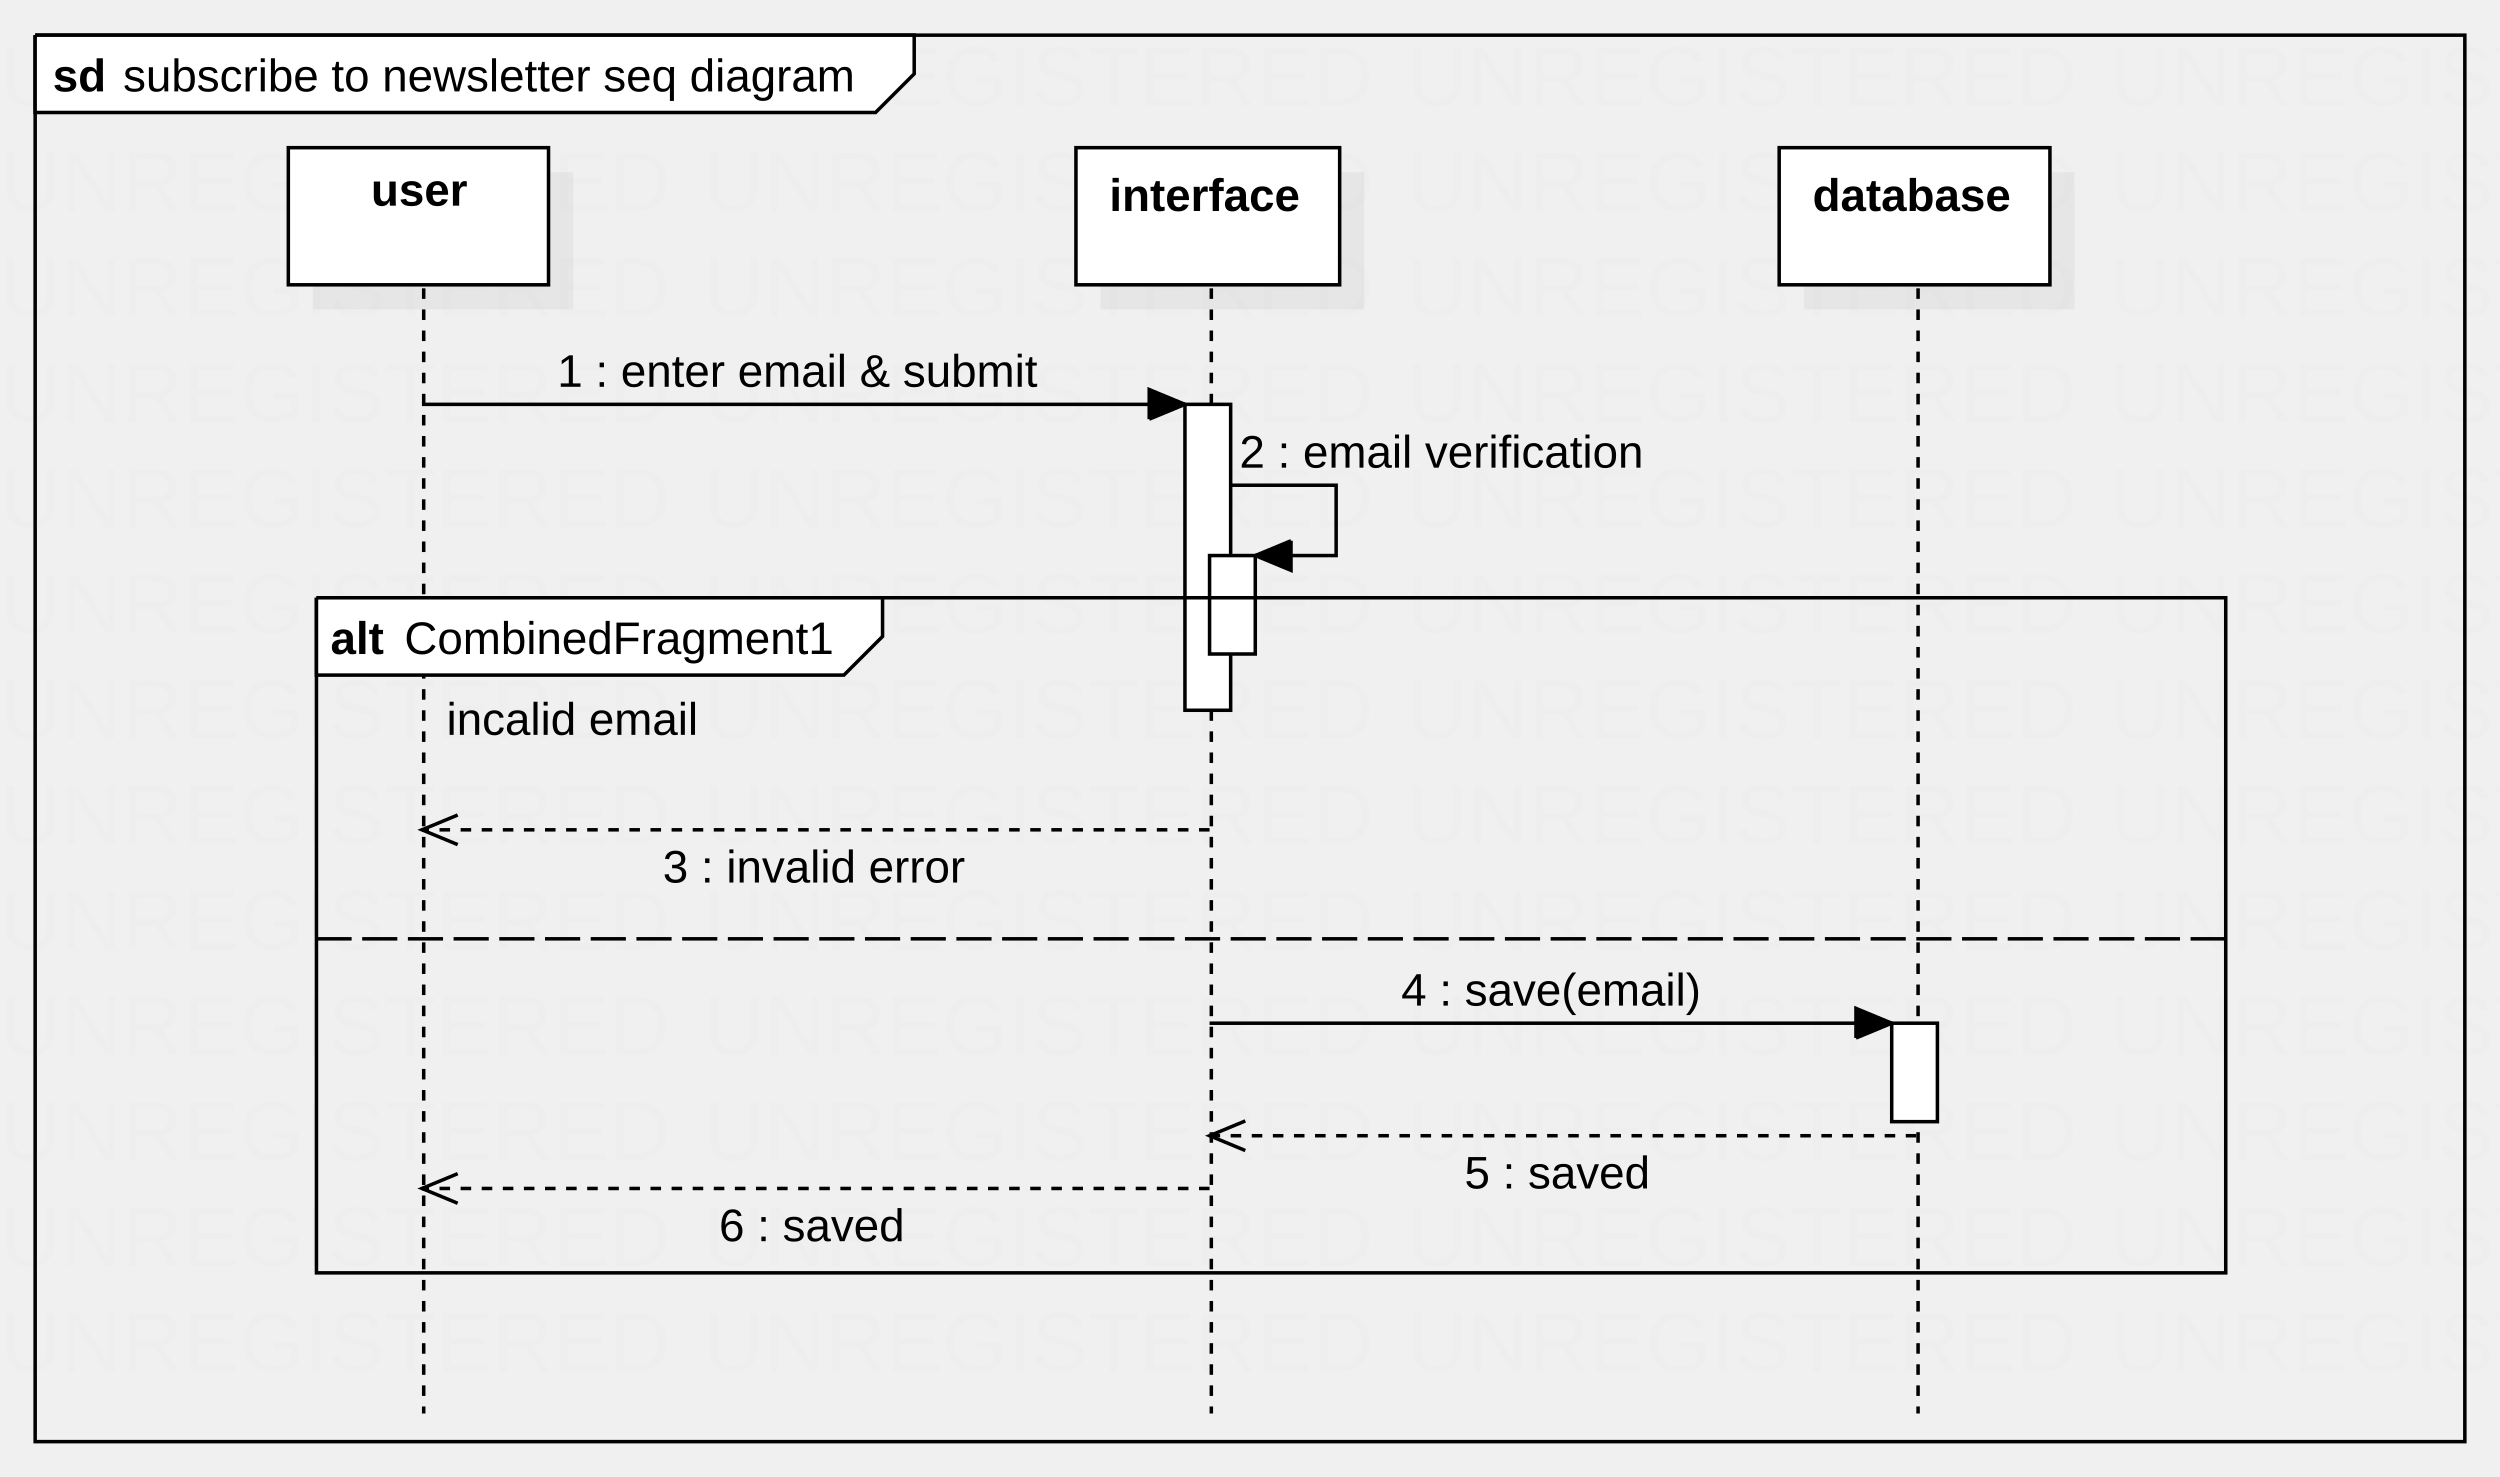
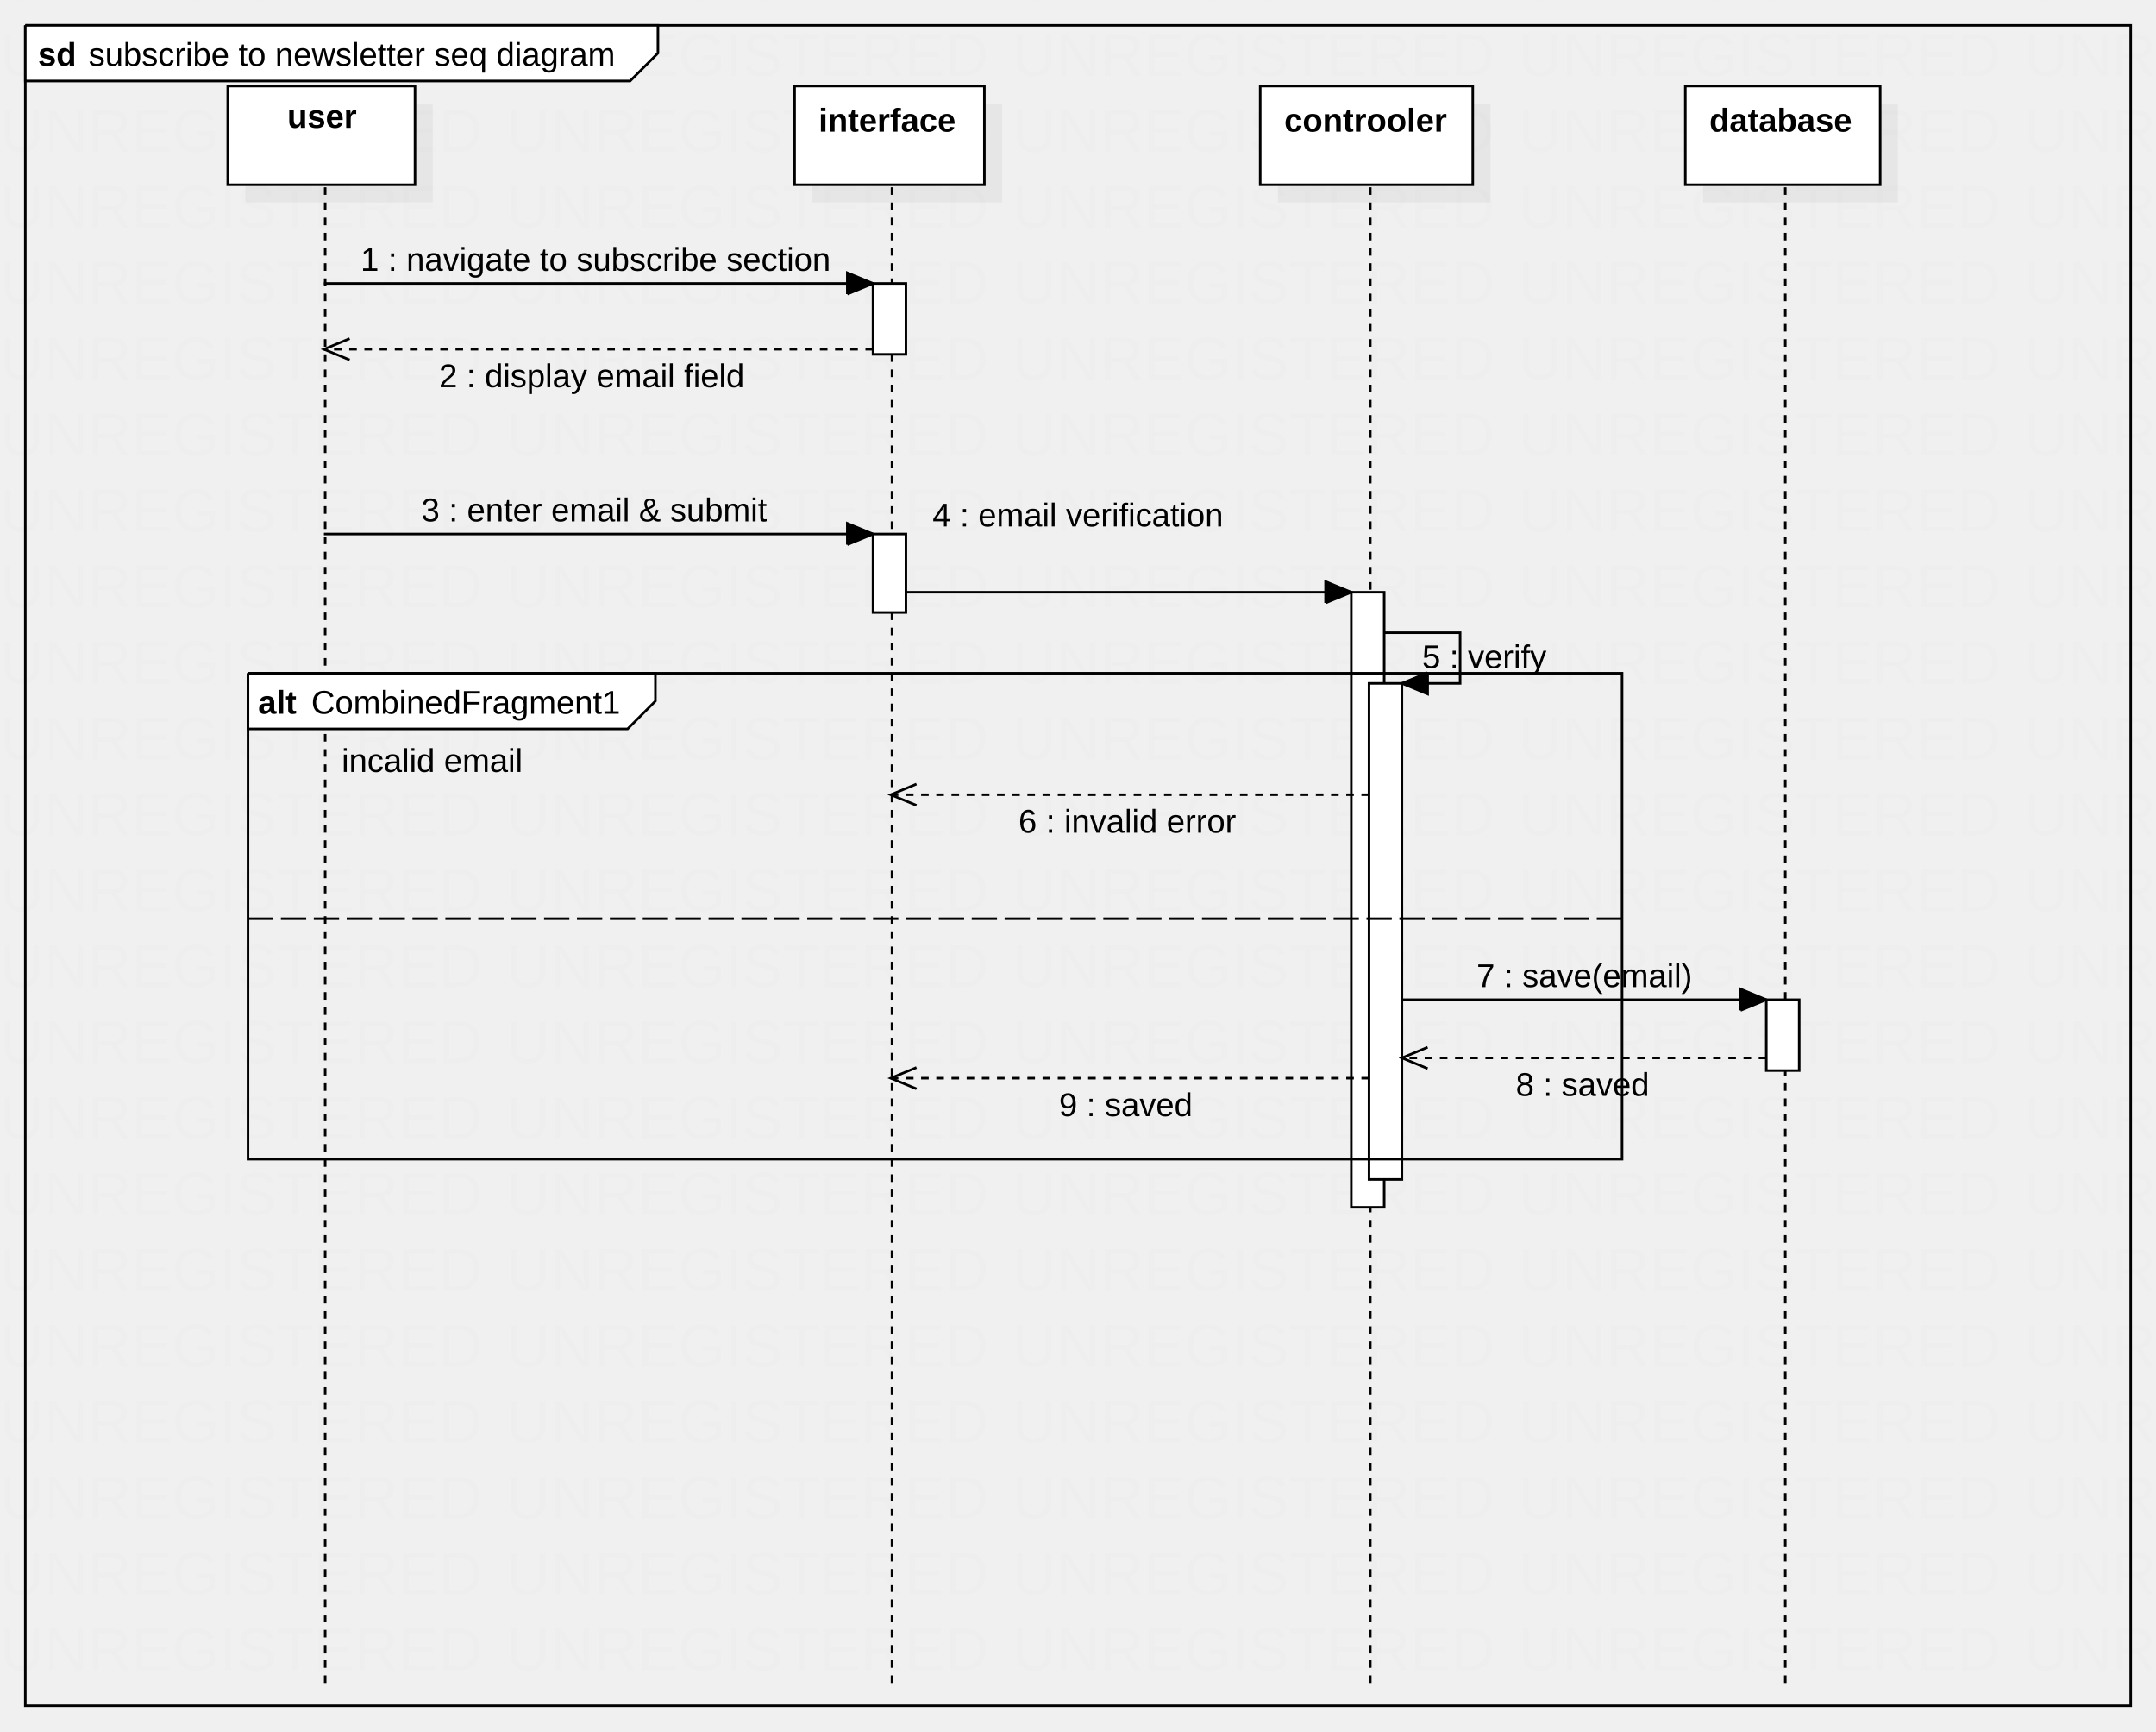
- <svg xmlns="http://www.w3.org/2000/svg" version="1.1" width="711" height="420">
+ <svg xmlns="http://www.w3.org/2000/svg" version="1.1" width="852" height="684">
  <defs />
  <g>
    <text fill="#eeeeee" stroke="none" font-family="Arial" font-size="24px" font-style="normal" font-weight="normal" text-decoration="none" x="0" y="0">UNREGISTERED</text>
    <text fill="#eeeeee" stroke="none" font-family="Arial" font-size="24px" font-style="normal" font-weight="normal" text-decoration="none" x="0" y="30">UNREGISTERED</text>
    <text fill="#eeeeee" stroke="none" font-family="Arial" font-size="24px" font-style="normal" font-weight="normal" text-decoration="none" x="0" y="60">UNREGISTERED</text>
    <text fill="#eeeeee" stroke="none" font-family="Arial" font-size="24px" font-style="normal" font-weight="normal" text-decoration="none" x="0" y="90">UNREGISTERED</text>
    <text fill="#eeeeee" stroke="none" font-family="Arial" font-size="24px" font-style="normal" font-weight="normal" text-decoration="none" x="0" y="120">UNREGISTERED</text>
    <text fill="#eeeeee" stroke="none" font-family="Arial" font-size="24px" font-style="normal" font-weight="normal" text-decoration="none" x="0" y="150">UNREGISTERED</text>
    <text fill="#eeeeee" stroke="none" font-family="Arial" font-size="24px" font-style="normal" font-weight="normal" text-decoration="none" x="0" y="180">UNREGISTERED</text>
    <text fill="#eeeeee" stroke="none" font-family="Arial" font-size="24px" font-style="normal" font-weight="normal" text-decoration="none" x="0" y="210">UNREGISTERED</text>
    <text fill="#eeeeee" stroke="none" font-family="Arial" font-size="24px" font-style="normal" font-weight="normal" text-decoration="none" x="0" y="240">UNREGISTERED</text>
    <text fill="#eeeeee" stroke="none" font-family="Arial" font-size="24px" font-style="normal" font-weight="normal" text-decoration="none" x="0" y="270">UNREGISTERED</text>
    <text fill="#eeeeee" stroke="none" font-family="Arial" font-size="24px" font-style="normal" font-weight="normal" text-decoration="none" x="0" y="300">UNREGISTERED</text>
    <text fill="#eeeeee" stroke="none" font-family="Arial" font-size="24px" font-style="normal" font-weight="normal" text-decoration="none" x="0" y="330">UNREGISTERED</text>
    <text fill="#eeeeee" stroke="none" font-family="Arial" font-size="24px" font-style="normal" font-weight="normal" text-decoration="none" x="0" y="360">UNREGISTERED</text>
    <text fill="#eeeeee" stroke="none" font-family="Arial" font-size="24px" font-style="normal" font-weight="normal" text-decoration="none" x="0" y="390">UNREGISTERED</text>
+     <text fill="#eeeeee" stroke="none" font-family="Arial" font-size="24px" font-style="normal" font-weight="normal" text-decoration="none" x="0" y="420">UNREGISTERED</text>
+     <text fill="#eeeeee" stroke="none" font-family="Arial" font-size="24px" font-style="normal" font-weight="normal" text-decoration="none" x="0" y="450">UNREGISTERED</text>
+     <text fill="#eeeeee" stroke="none" font-family="Arial" font-size="24px" font-style="normal" font-weight="normal" text-decoration="none" x="0" y="480">UNREGISTERED</text>
+     <text fill="#eeeeee" stroke="none" font-family="Arial" font-size="24px" font-style="normal" font-weight="normal" text-decoration="none" x="0" y="510">UNREGISTERED</text>
+     <text fill="#eeeeee" stroke="none" font-family="Arial" font-size="24px" font-style="normal" font-weight="normal" text-decoration="none" x="0" y="540">UNREGISTERED</text>
+     <text fill="#eeeeee" stroke="none" font-family="Arial" font-size="24px" font-style="normal" font-weight="normal" text-decoration="none" x="0" y="570">UNREGISTERED</text>
+     <text fill="#eeeeee" stroke="none" font-family="Arial" font-size="24px" font-style="normal" font-weight="normal" text-decoration="none" x="0" y="600">UNREGISTERED</text>
+     <text fill="#eeeeee" stroke="none" font-family="Arial" font-size="24px" font-style="normal" font-weight="normal" text-decoration="none" x="0" y="630">UNREGISTERED</text>
+     <text fill="#eeeeee" stroke="none" font-family="Arial" font-size="24px" font-style="normal" font-weight="normal" text-decoration="none" x="0" y="660">UNREGISTERED</text>
    <text fill="#eeeeee" stroke="none" font-family="Arial" font-size="24px" font-style="normal" font-weight="normal" text-decoration="none" x="200" y="0">UNREGISTERED</text>
    <text fill="#eeeeee" stroke="none" font-family="Arial" font-size="24px" font-style="normal" font-weight="normal" text-decoration="none" x="200" y="30">UNREGISTERED</text>
    <text fill="#eeeeee" stroke="none" font-family="Arial" font-size="24px" font-style="normal" font-weight="normal" text-decoration="none" x="200" y="60">UNREGISTERED</text>
    <text fill="#eeeeee" stroke="none" font-family="Arial" font-size="24px" font-style="normal" font-weight="normal" text-decoration="none" x="200" y="90">UNREGISTERED</text>
    <text fill="#eeeeee" stroke="none" font-family="Arial" font-size="24px" font-style="normal" font-weight="normal" text-decoration="none" x="200" y="120">UNREGISTERED</text>
    <text fill="#eeeeee" stroke="none" font-family="Arial" font-size="24px" font-style="normal" font-weight="normal" text-decoration="none" x="200" y="150">UNREGISTERED</text>
    <text fill="#eeeeee" stroke="none" font-family="Arial" font-size="24px" font-style="normal" font-weight="normal" text-decoration="none" x="200" y="180">UNREGISTERED</text>
    <text fill="#eeeeee" stroke="none" font-family="Arial" font-size="24px" font-style="normal" font-weight="normal" text-decoration="none" x="200" y="210">UNREGISTERED</text>
    <text fill="#eeeeee" stroke="none" font-family="Arial" font-size="24px" font-style="normal" font-weight="normal" text-decoration="none" x="200" y="240">UNREGISTERED</text>
    <text fill="#eeeeee" stroke="none" font-family="Arial" font-size="24px" font-style="normal" font-weight="normal" text-decoration="none" x="200" y="270">UNREGISTERED</text>
    <text fill="#eeeeee" stroke="none" font-family="Arial" font-size="24px" font-style="normal" font-weight="normal" text-decoration="none" x="200" y="300">UNREGISTERED</text>
    <text fill="#eeeeee" stroke="none" font-family="Arial" font-size="24px" font-style="normal" font-weight="normal" text-decoration="none" x="200" y="330">UNREGISTERED</text>
    <text fill="#eeeeee" stroke="none" font-family="Arial" font-size="24px" font-style="normal" font-weight="normal" text-decoration="none" x="200" y="360">UNREGISTERED</text>
    <text fill="#eeeeee" stroke="none" font-family="Arial" font-size="24px" font-style="normal" font-weight="normal" text-decoration="none" x="200" y="390">UNREGISTERED</text>
+     <text fill="#eeeeee" stroke="none" font-family="Arial" font-size="24px" font-style="normal" font-weight="normal" text-decoration="none" x="200" y="420">UNREGISTERED</text>
+     <text fill="#eeeeee" stroke="none" font-family="Arial" font-size="24px" font-style="normal" font-weight="normal" text-decoration="none" x="200" y="450">UNREGISTERED</text>
+     <text fill="#eeeeee" stroke="none" font-family="Arial" font-size="24px" font-style="normal" font-weight="normal" text-decoration="none" x="200" y="480">UNREGISTERED</text>
+     <text fill="#eeeeee" stroke="none" font-family="Arial" font-size="24px" font-style="normal" font-weight="normal" text-decoration="none" x="200" y="510">UNREGISTERED</text>
+     <text fill="#eeeeee" stroke="none" font-family="Arial" font-size="24px" font-style="normal" font-weight="normal" text-decoration="none" x="200" y="540">UNREGISTERED</text>
+     <text fill="#eeeeee" stroke="none" font-family="Arial" font-size="24px" font-style="normal" font-weight="normal" text-decoration="none" x="200" y="570">UNREGISTERED</text>
+     <text fill="#eeeeee" stroke="none" font-family="Arial" font-size="24px" font-style="normal" font-weight="normal" text-decoration="none" x="200" y="600">UNREGISTERED</text>
+     <text fill="#eeeeee" stroke="none" font-family="Arial" font-size="24px" font-style="normal" font-weight="normal" text-decoration="none" x="200" y="630">UNREGISTERED</text>
+     <text fill="#eeeeee" stroke="none" font-family="Arial" font-size="24px" font-style="normal" font-weight="normal" text-decoration="none" x="200" y="660">UNREGISTERED</text>
    <text fill="#eeeeee" stroke="none" font-family="Arial" font-size="24px" font-style="normal" font-weight="normal" text-decoration="none" x="400" y="0">UNREGISTERED</text>
    <text fill="#eeeeee" stroke="none" font-family="Arial" font-size="24px" font-style="normal" font-weight="normal" text-decoration="none" x="400" y="30">UNREGISTERED</text>
    <text fill="#eeeeee" stroke="none" font-family="Arial" font-size="24px" font-style="normal" font-weight="normal" text-decoration="none" x="400" y="60">UNREGISTERED</text>
    <text fill="#eeeeee" stroke="none" font-family="Arial" font-size="24px" font-style="normal" font-weight="normal" text-decoration="none" x="400" y="90">UNREGISTERED</text>
    <text fill="#eeeeee" stroke="none" font-family="Arial" font-size="24px" font-style="normal" font-weight="normal" text-decoration="none" x="400" y="120">UNREGISTERED</text>
    <text fill="#eeeeee" stroke="none" font-family="Arial" font-size="24px" font-style="normal" font-weight="normal" text-decoration="none" x="400" y="150">UNREGISTERED</text>
    <text fill="#eeeeee" stroke="none" font-family="Arial" font-size="24px" font-style="normal" font-weight="normal" text-decoration="none" x="400" y="180">UNREGISTERED</text>
    <text fill="#eeeeee" stroke="none" font-family="Arial" font-size="24px" font-style="normal" font-weight="normal" text-decoration="none" x="400" y="210">UNREGISTERED</text>
    <text fill="#eeeeee" stroke="none" font-family="Arial" font-size="24px" font-style="normal" font-weight="normal" text-decoration="none" x="400" y="240">UNREGISTERED</text>
    <text fill="#eeeeee" stroke="none" font-family="Arial" font-size="24px" font-style="normal" font-weight="normal" text-decoration="none" x="400" y="270">UNREGISTERED</text>
    <text fill="#eeeeee" stroke="none" font-family="Arial" font-size="24px" font-style="normal" font-weight="normal" text-decoration="none" x="400" y="300">UNREGISTERED</text>
    <text fill="#eeeeee" stroke="none" font-family="Arial" font-size="24px" font-style="normal" font-weight="normal" text-decoration="none" x="400" y="330">UNREGISTERED</text>
    <text fill="#eeeeee" stroke="none" font-family="Arial" font-size="24px" font-style="normal" font-weight="normal" text-decoration="none" x="400" y="360">UNREGISTERED</text>
    <text fill="#eeeeee" stroke="none" font-family="Arial" font-size="24px" font-style="normal" font-weight="normal" text-decoration="none" x="400" y="390">UNREGISTERED</text>
+     <text fill="#eeeeee" stroke="none" font-family="Arial" font-size="24px" font-style="normal" font-weight="normal" text-decoration="none" x="400" y="420">UNREGISTERED</text>
+     <text fill="#eeeeee" stroke="none" font-family="Arial" font-size="24px" font-style="normal" font-weight="normal" text-decoration="none" x="400" y="450">UNREGISTERED</text>
+     <text fill="#eeeeee" stroke="none" font-family="Arial" font-size="24px" font-style="normal" font-weight="normal" text-decoration="none" x="400" y="480">UNREGISTERED</text>
+     <text fill="#eeeeee" stroke="none" font-family="Arial" font-size="24px" font-style="normal" font-weight="normal" text-decoration="none" x="400" y="510">UNREGISTERED</text>
+     <text fill="#eeeeee" stroke="none" font-family="Arial" font-size="24px" font-style="normal" font-weight="normal" text-decoration="none" x="400" y="540">UNREGISTERED</text>
+     <text fill="#eeeeee" stroke="none" font-family="Arial" font-size="24px" font-style="normal" font-weight="normal" text-decoration="none" x="400" y="570">UNREGISTERED</text>
+     <text fill="#eeeeee" stroke="none" font-family="Arial" font-size="24px" font-style="normal" font-weight="normal" text-decoration="none" x="400" y="600">UNREGISTERED</text>
+     <text fill="#eeeeee" stroke="none" font-family="Arial" font-size="24px" font-style="normal" font-weight="normal" text-decoration="none" x="400" y="630">UNREGISTERED</text>
+     <text fill="#eeeeee" stroke="none" font-family="Arial" font-size="24px" font-style="normal" font-weight="normal" text-decoration="none" x="400" y="660">UNREGISTERED</text>
    <text fill="#eeeeee" stroke="none" font-family="Arial" font-size="24px" font-style="normal" font-weight="normal" text-decoration="none" x="600" y="0">UNREGISTERED</text>
    <text fill="#eeeeee" stroke="none" font-family="Arial" font-size="24px" font-style="normal" font-weight="normal" text-decoration="none" x="600" y="30">UNREGISTERED</text>
    <text fill="#eeeeee" stroke="none" font-family="Arial" font-size="24px" font-style="normal" font-weight="normal" text-decoration="none" x="600" y="60">UNREGISTERED</text>
    <text fill="#eeeeee" stroke="none" font-family="Arial" font-size="24px" font-style="normal" font-weight="normal" text-decoration="none" x="600" y="90">UNREGISTERED</text>
    <text fill="#eeeeee" stroke="none" font-family="Arial" font-size="24px" font-style="normal" font-weight="normal" text-decoration="none" x="600" y="120">UNREGISTERED</text>
    <text fill="#eeeeee" stroke="none" font-family="Arial" font-size="24px" font-style="normal" font-weight="normal" text-decoration="none" x="600" y="150">UNREGISTERED</text>
    <text fill="#eeeeee" stroke="none" font-family="Arial" font-size="24px" font-style="normal" font-weight="normal" text-decoration="none" x="600" y="180">UNREGISTERED</text>
    <text fill="#eeeeee" stroke="none" font-family="Arial" font-size="24px" font-style="normal" font-weight="normal" text-decoration="none" x="600" y="210">UNREGISTERED</text>
    <text fill="#eeeeee" stroke="none" font-family="Arial" font-size="24px" font-style="normal" font-weight="normal" text-decoration="none" x="600" y="240">UNREGISTERED</text>
    <text fill="#eeeeee" stroke="none" font-family="Arial" font-size="24px" font-style="normal" font-weight="normal" text-decoration="none" x="600" y="270">UNREGISTERED</text>
    <text fill="#eeeeee" stroke="none" font-family="Arial" font-size="24px" font-style="normal" font-weight="normal" text-decoration="none" x="600" y="300">UNREGISTERED</text>
    <text fill="#eeeeee" stroke="none" font-family="Arial" font-size="24px" font-style="normal" font-weight="normal" text-decoration="none" x="600" y="330">UNREGISTERED</text>
    <text fill="#eeeeee" stroke="none" font-family="Arial" font-size="24px" font-style="normal" font-weight="normal" text-decoration="none" x="600" y="360">UNREGISTERED</text>
    <text fill="#eeeeee" stroke="none" font-family="Arial" font-size="24px" font-style="normal" font-weight="normal" text-decoration="none" x="600" y="390">UNREGISTERED</text>
-     <g transform="translate(2,2) scale(1,1)">
-       <path fill="none" stroke="#000000" d="M 8 8 L 699 8 L 699 408 L 8 408 L 8 8" stroke-miterlimit="10" />
-     </g>
-     <g transform="translate(2,2) scale(1,1)">
-       <path fill="#ffffff" stroke="none" d="M 8 8 L 8 30 L 247 30 L 258 19 L 258 8 L 8 8" />
-     </g>
-     <g transform="translate(2,2) scale(1,1)">
-       <path fill="none" stroke="#000000" d="M 8 8 L 8 30 L 247 30 L 258 19 L 258 8 L 8 8 L 8 8" stroke-miterlimit="10" />
-     </g>
-     <g transform="translate(2,2) scale(1,1)">
-       <g>
-         <path fill="none" stroke="none" />
-         <text fill="#000000" stroke="none" font-family="Arial" font-size="13px" font-style="normal" font-weight="normal" text-decoration="none" x="33" y="24">subscribe to newsletter seq diagram</text>
-       </g>
-     </g>
-     <g transform="translate(2,2) scale(1,1)">
-       <g>
-         <path fill="none" stroke="none" />
-         <text fill="#000000" stroke="none" font-family="Arial" font-size="13px" font-style="normal" font-weight="bold" text-decoration="none" x="13" y="24">sd</text>
-       </g>
-     </g>
-     <g transform="translate(2,2) scale(1,1)">
-       <rect fill="#C0C0C0" stroke="none" x="87" y="47" width="74" height="39" opacity="0.2" />
-     </g>
-     <g transform="translate(2,2) scale(1,1)">
-       <rect fill="#ffffff" stroke="none" x="80" y="40" width="74" height="39" />
-     </g>
-     <g transform="translate(2,2) scale(1,1)">
-       <path fill="none" stroke="#000000" d="M 80 40 L 154 40 L 154 79 L 80 79 L 80 40 Z Z" stroke-miterlimit="10" />
-     </g>
-     <g transform="translate(2,2) scale(1,1)">
-       <g>
-         <path fill="none" stroke="none" />
-         <text fill="#000000" stroke="none" font-family="Arial" font-size="13px" font-style="normal" font-weight="bold" text-decoration="none" x="103.5" y="56.5">user</text>
-       </g>
-     </g>
-     <g transform="translate(2,2) scale(1,1)">
-       <path fill="none" stroke="#000000" d="M 118.5 80 L 118.5 400" stroke-miterlimit="10" stroke-dasharray="3" />
-     </g>
-     <g transform="translate(2,2) scale(1,1)">
-       <rect fill="#C0C0C0" stroke="none" x="311" y="47" width="75" height="39" opacity="0.2" />
-     </g>
-     <g transform="translate(2,2) scale(1,1)">
-       <rect fill="#ffffff" stroke="none" x="304" y="40" width="75" height="39" />
-     </g>
-     <g transform="translate(2,2) scale(1,1)">
-       <path fill="none" stroke="#000000" d="M 304 40 L 379 40 L 379 79 L 304 79 L 304 40 Z Z" stroke-miterlimit="10" />
-     </g>
-     <g transform="translate(2,2) scale(1,1)">
-       <g>
-         <path fill="none" stroke="none" />
-         <text fill="#000000" stroke="none" font-family="Arial" font-size="13px" font-style="normal" font-weight="bold" text-decoration="none" x="313.5" y="58">interface</text>
-       </g>
-     </g>
-     <g transform="translate(2,2) scale(1,1)">
-       <path fill="none" stroke="#000000" d="M 342.5 80 L 342.5 400" stroke-miterlimit="10" stroke-dasharray="3" />
-     </g>
-     <g transform="translate(2,2) scale(1,1)">
-       <rect fill="#C0C0C0" stroke="none" x="511" y="47" width="77" height="39" opacity="0.2" />
-     </g>
-     <g transform="translate(2,2) scale(1,1)">
-       <rect fill="#ffffff" stroke="none" x="504" y="40" width="77" height="39" />
-     </g>
-     <g transform="translate(2,2) scale(1,1)">
-       <path fill="none" stroke="#000000" d="M 504 40 L 581 40 L 581 79 L 504 79 L 504 40 Z Z" stroke-miterlimit="10" />
-     </g>
-     <g transform="translate(2,2) scale(1,1)">
-       <g>
-         <path fill="none" stroke="none" />
-         <text fill="#000000" stroke="none" font-family="Arial" font-size="13px" font-style="normal" font-weight="bold" text-decoration="none" x="513.5" y="58">database</text>
-       </g>
-     </g>
-     <g transform="translate(2,2) scale(1,1)">
-       <path fill="none" stroke="#000000" d="M 543.5 80 L 543.5 400" stroke-miterlimit="10" stroke-dasharray="3" />
-     </g>
-     <g transform="translate(2,2) scale(1,1)">
-       <g>
-         <path fill="none" stroke="none" />
-         <text fill="#000000" stroke="none" font-family="Arial" font-size="13px" font-style="normal" font-weight="normal" text-decoration="none" x="125" y="207">incalid email</text>
-       </g>
-     </g>
-     <g transform="translate(2,2) scale(1,1)">
-       <path fill="none" stroke="#000000" d="M 118 113 L 335 113" stroke-miterlimit="10" />
-     </g>
-     <g transform="translate(2,2) scale(1,1)">
-       <path fill="#000000" stroke="none" d="M 324.837 117.21 L 335 113 L 324.837 108.79" />
-     </g>
-     <g transform="translate(2,2) scale(1,1)">
-       <path fill="none" stroke="#000000" d="M 324.837 117.21 L 335 113 L 324.837 108.79 L 324.837 117.21" stroke-miterlimit="10" />
-     </g>
-     <g transform="translate(2,2) scale(1,1)">
-       <g>
-         <path fill="none" stroke="none" />
-         <text fill="#000000" stroke="none" font-family="Arial" font-size="13px" font-style="normal" font-weight="normal" text-decoration="none" x="156.5" y="108">1 : enter email &amp; submit</text>
-       </g>
-     </g>
-     <g transform="translate(2,2) scale(1,1)">
-       <rect fill="#ffffff" stroke="none" x="335" y="113" width="13" height="87" />
-     </g>
-     <g transform="translate(2,2) scale(1,1)">
-       <path fill="none" stroke="#000000" d="M 335 113 L 348 113 L 348 200 L 335 200 L 335 113 Z Z" stroke-miterlimit="10" />
-     </g>
-     <g transform="translate(2,2) scale(1,1)">
-       <path fill="none" stroke="#000000" d="M 348 136 L 378 136 L 378 156 L 355 156" stroke-miterlimit="10" />
-     </g>
-     <g transform="translate(2,2) scale(1,1)">
-       <path fill="#000000" stroke="none" d="M 365.163 151.79 L 355 156 L 365.163 160.21" />
-     </g>
-     <g transform="translate(2,2) scale(1,1)">
-       <path fill="none" stroke="#000000" d="M 365.163 151.79 L 355 156 L 365.163 160.21 L 365.163 151.79" stroke-miterlimit="10" />
-     </g>
-     <g transform="translate(2,2) scale(1,1)">
-       <g>
-         <path fill="none" stroke="none" />
-         <text fill="#000000" stroke="none" font-family="Arial" font-size="13px" font-style="normal" font-weight="normal" text-decoration="none" x="350.5" y="131">2 : email verification</text>
-       </g>
-     </g>
-     <g transform="translate(2,2) scale(1,1)">
-       <rect fill="#ffffff" stroke="none" x="342" y="156" width="13" height="28" />
-     </g>
-     <g transform="translate(2,2) scale(1,1)">
-       <path fill="none" stroke="#000000" d="M 342 156 L 355 156 L 355 184 L 342 184 L 342 156 Z Z" stroke-miterlimit="10" />
-     </g>
-     <g transform="translate(2,2) scale(1,1)">
-       <path fill="none" stroke="#000000" d="M 342 234 L 118 234" stroke-miterlimit="10" stroke-dasharray="3" />
-     </g>
-     <g transform="translate(2,2) scale(1,1)">
-       <path fill="none" stroke="#000000" d="M 128.163 229.79 L 118 234 L 128.163 238.21" stroke-miterlimit="10" />
-     </g>
-     <g transform="translate(2,2) scale(1,1)">
-       <g>
-         <path fill="none" stroke="none" />
-         <text fill="#000000" stroke="none" font-family="Arial" font-size="13px" font-style="normal" font-weight="normal" text-decoration="none" x="186.5" y="249">3 : invalid error</text>
-       </g>
-     </g>
-     <g transform="translate(2,2) scale(1,1)">
-       <path fill="none" stroke="#000000" d="M 342 289 L 536 289" stroke-miterlimit="10" />
-     </g>
-     <g transform="translate(2,2) scale(1,1)">
-       <path fill="#000000" stroke="none" d="M 525.837 293.21 L 536 289 L 525.837 284.79" />
-     </g>
-     <g transform="translate(2,2) scale(1,1)">
-       <path fill="none" stroke="#000000" d="M 525.837 293.21 L 536 289 L 525.837 284.79 L 525.837 293.21" stroke-miterlimit="10" />
-     </g>
-     <g transform="translate(2,2) scale(1,1)">
-       <g>
-         <path fill="none" stroke="none" />
-         <text fill="#000000" stroke="none" font-family="Arial" font-size="13px" font-style="normal" font-weight="normal" text-decoration="none" x="396.5" y="284">4 : save(email)</text>
-       </g>
-     </g>
-     <g transform="translate(2,2) scale(1,1)">
-       <rect fill="#ffffff" stroke="none" x="536" y="289" width="13" height="28" />
-     </g>
-     <g transform="translate(2,2) scale(1,1)">
-       <path fill="none" stroke="#000000" d="M 536 289 L 549 289 L 549 317 L 536 317 L 536 289 Z Z" stroke-miterlimit="10" />
-     </g>
-     <g transform="translate(2,2) scale(1,1)">
-       <path fill="none" stroke="#000000" d="M 543 321 L 342 321" stroke-miterlimit="10" stroke-dasharray="3" />
-     </g>
-     <g transform="translate(2,2) scale(1,1)">
-       <path fill="none" stroke="#000000" d="M 352.163 316.79 L 342 321 L 352.163 325.21" stroke-miterlimit="10" />
-     </g>
-     <g transform="translate(2,2) scale(1,1)">
-       <g>
-         <path fill="none" stroke="none" />
-         <text fill="#000000" stroke="none" font-family="Arial" font-size="13px" font-style="normal" font-weight="normal" text-decoration="none" x="414.5" y="336">5 : saved</text>
-       </g>
-     </g>
-     <g transform="translate(2,2) scale(1,1)">
-       <path fill="none" stroke="#000000" d="M 342 336 L 118 336" stroke-miterlimit="10" stroke-dasharray="3" />
-     </g>
-     <g transform="translate(2,2) scale(1,1)">
-       <path fill="none" stroke="#000000" d="M 128.163 331.79 L 118 336 L 128.163 340.21" stroke-miterlimit="10" />
-     </g>
-     <g transform="translate(2,2) scale(1,1)">
-       <g>
-         <path fill="none" stroke="none" />
-         <text fill="#000000" stroke="none" font-family="Arial" font-size="13px" font-style="normal" font-weight="normal" text-decoration="none" x="202.5" y="351">6 : saved</text>
-       </g>
-     </g>
-     <g transform="translate(2,2) scale(1,1)">
-       <path fill="none" stroke="#000000" d="M 88 168 L 631 168 L 631 360 L 88 360 L 88 168" stroke-miterlimit="10" />
-     </g>
-     <g transform="translate(2,2) scale(1,1)">
-       <path fill="#ffffff" stroke="none" d="M 88 168 L 88 190 L 238 190 L 249 179 L 249 168 L 88 168" />
-     </g>
-     <g transform="translate(2,2) scale(1,1)">
-       <path fill="none" stroke="#000000" d="M 88 168 L 88 190 L 238 190 L 249 179 L 249 168 L 88 168 L 88 168" stroke-miterlimit="10" />
-     </g>
-     <g transform="translate(2,2) scale(1,1)">
-       <g>
-         <path fill="none" stroke="none" />
-         <text fill="#000000" stroke="none" font-family="Arial" font-size="13px" font-style="normal" font-weight="normal" text-decoration="none" x="113" y="184">CombinedFragment1</text>
-       </g>
-     </g>
-     <g transform="translate(2,2) scale(1,1)">
-       <g>
-         <path fill="none" stroke="none" />
-         <text fill="#000000" stroke="none" font-family="Arial" font-size="13px" font-style="normal" font-weight="bold" text-decoration="none" x="92" y="184">alt</text>
-       </g>
-     </g>
-     <g transform="translate(2,2) scale(1,1)">
-       <path fill="none" stroke="#000000" d="M 88 265 L 631 265" stroke-miterlimit="10" stroke-dasharray="10,3" />
+     <text fill="#eeeeee" stroke="none" font-family="Arial" font-size="24px" font-style="normal" font-weight="normal" text-decoration="none" x="600" y="420">UNREGISTERED</text>
+     <text fill="#eeeeee" stroke="none" font-family="Arial" font-size="24px" font-style="normal" font-weight="normal" text-decoration="none" x="600" y="450">UNREGISTERED</text>
+     <text fill="#eeeeee" stroke="none" font-family="Arial" font-size="24px" font-style="normal" font-weight="normal" text-decoration="none" x="600" y="480">UNREGISTERED</text>
+     <text fill="#eeeeee" stroke="none" font-family="Arial" font-size="24px" font-style="normal" font-weight="normal" text-decoration="none" x="600" y="510">UNREGISTERED</text>
+     <text fill="#eeeeee" stroke="none" font-family="Arial" font-size="24px" font-style="normal" font-weight="normal" text-decoration="none" x="600" y="540">UNREGISTERED</text>
+     <text fill="#eeeeee" stroke="none" font-family="Arial" font-size="24px" font-style="normal" font-weight="normal" text-decoration="none" x="600" y="570">UNREGISTERED</text>
+     <text fill="#eeeeee" stroke="none" font-family="Arial" font-size="24px" font-style="normal" font-weight="normal" text-decoration="none" x="600" y="600">UNREGISTERED</text>
+     <text fill="#eeeeee" stroke="none" font-family="Arial" font-size="24px" font-style="normal" font-weight="normal" text-decoration="none" x="600" y="630">UNREGISTERED</text>
+     <text fill="#eeeeee" stroke="none" font-family="Arial" font-size="24px" font-style="normal" font-weight="normal" text-decoration="none" x="600" y="660">UNREGISTERED</text>
+     <text fill="#eeeeee" stroke="none" font-family="Arial" font-size="24px" font-style="normal" font-weight="normal" text-decoration="none" x="800" y="0">UNREGISTERED</text>
+     <text fill="#eeeeee" stroke="none" font-family="Arial" font-size="24px" font-style="normal" font-weight="normal" text-decoration="none" x="800" y="30">UNREGISTERED</text>
+     <text fill="#eeeeee" stroke="none" font-family="Arial" font-size="24px" font-style="normal" font-weight="normal" text-decoration="none" x="800" y="60">UNREGISTERED</text>
+     <text fill="#eeeeee" stroke="none" font-family="Arial" font-size="24px" font-style="normal" font-weight="normal" text-decoration="none" x="800" y="90">UNREGISTERED</text>
+     <text fill="#eeeeee" stroke="none" font-family="Arial" font-size="24px" font-style="normal" font-weight="normal" text-decoration="none" x="800" y="120">UNREGISTERED</text>
+     <text fill="#eeeeee" stroke="none" font-family="Arial" font-size="24px" font-style="normal" font-weight="normal" text-decoration="none" x="800" y="150">UNREGISTERED</text>
+     <text fill="#eeeeee" stroke="none" font-family="Arial" font-size="24px" font-style="normal" font-weight="normal" text-decoration="none" x="800" y="180">UNREGISTERED</text>
+     <text fill="#eeeeee" stroke="none" font-family="Arial" font-size="24px" font-style="normal" font-weight="normal" text-decoration="none" x="800" y="210">UNREGISTERED</text>
+     <text fill="#eeeeee" stroke="none" font-family="Arial" font-size="24px" font-style="normal" font-weight="normal" text-decoration="none" x="800" y="240">UNREGISTERED</text>
+     <text fill="#eeeeee" stroke="none" font-family="Arial" font-size="24px" font-style="normal" font-weight="normal" text-decoration="none" x="800" y="270">UNREGISTERED</text>
+     <text fill="#eeeeee" stroke="none" font-family="Arial" font-size="24px" font-style="normal" font-weight="normal" text-decoration="none" x="800" y="300">UNREGISTERED</text>
+     <text fill="#eeeeee" stroke="none" font-family="Arial" font-size="24px" font-style="normal" font-weight="normal" text-decoration="none" x="800" y="330">UNREGISTERED</text>
+     <text fill="#eeeeee" stroke="none" font-family="Arial" font-size="24px" font-style="normal" font-weight="normal" text-decoration="none" x="800" y="360">UNREGISTERED</text>
+     <text fill="#eeeeee" stroke="none" font-family="Arial" font-size="24px" font-style="normal" font-weight="normal" text-decoration="none" x="800" y="390">UNREGISTERED</text>
+     <text fill="#eeeeee" stroke="none" font-family="Arial" font-size="24px" font-style="normal" font-weight="normal" text-decoration="none" x="800" y="420">UNREGISTERED</text>
+     <text fill="#eeeeee" stroke="none" font-family="Arial" font-size="24px" font-style="normal" font-weight="normal" text-decoration="none" x="800" y="450">UNREGISTERED</text>
+     <text fill="#eeeeee" stroke="none" font-family="Arial" font-size="24px" font-style="normal" font-weight="normal" text-decoration="none" x="800" y="480">UNREGISTERED</text>
+     <text fill="#eeeeee" stroke="none" font-family="Arial" font-size="24px" font-style="normal" font-weight="normal" text-decoration="none" x="800" y="510">UNREGISTERED</text>
+     <text fill="#eeeeee" stroke="none" font-family="Arial" font-size="24px" font-style="normal" font-weight="normal" text-decoration="none" x="800" y="540">UNREGISTERED</text>
+     <text fill="#eeeeee" stroke="none" font-family="Arial" font-size="24px" font-style="normal" font-weight="normal" text-decoration="none" x="800" y="570">UNREGISTERED</text>
+     <text fill="#eeeeee" stroke="none" font-family="Arial" font-size="24px" font-style="normal" font-weight="normal" text-decoration="none" x="800" y="600">UNREGISTERED</text>
+     <text fill="#eeeeee" stroke="none" font-family="Arial" font-size="24px" font-style="normal" font-weight="normal" text-decoration="none" x="800" y="630">UNREGISTERED</text>
+     <text fill="#eeeeee" stroke="none" font-family="Arial" font-size="24px" font-style="normal" font-weight="normal" text-decoration="none" x="800" y="660">UNREGISTERED</text>
+     <g transform="translate(-22,-6) scale(1,1)">
+       <path fill="none" stroke="#000000" d="M 32 16 L 864 16 L 864 680 L 32 680 L 32 16" stroke-miterlimit="10" />
+     </g>
+     <g transform="translate(-22,-6) scale(1,1)">
+       <path fill="#ffffff" stroke="none" d="M 32 16 L 32 38 L 271 38 L 282 27 L 282 16 L 32 16" />
+     </g>
+     <g transform="translate(-22,-6) scale(1,1)">
+       <path fill="none" stroke="#000000" d="M 32 16 L 32 38 L 271 38 L 282 27 L 282 16 L 32 16 L 32 16" stroke-miterlimit="10" />
+     </g>
+     <g transform="translate(-22,-6) scale(1,1)">
+       <g>
+         <path fill="none" stroke="none" />
+         <text fill="#000000" stroke="none" font-family="Arial" font-size="13px" font-style="normal" font-weight="normal" text-decoration="none" x="57" y="32">subscribe to newsletter seq diagram</text>
+       </g>
+     </g>
+     <g transform="translate(-22,-6) scale(1,1)">
+       <g>
+         <path fill="none" stroke="none" />
+         <text fill="#000000" stroke="none" font-family="Arial" font-size="13px" font-style="normal" font-weight="bold" text-decoration="none" x="37" y="32">sd</text>
+       </g>
+     </g>
+     <g transform="translate(-22,-6) scale(1,1)">
+       <rect fill="#C0C0C0" stroke="none" x="119" y="47" width="74" height="39" opacity="0.2" />
+     </g>
+     <g transform="translate(-22,-6) scale(1,1)">
+       <rect fill="#ffffff" stroke="none" x="112" y="40" width="74" height="39" />
+     </g>
+     <g transform="translate(-22,-6) scale(1,1)">
+       <path fill="none" stroke="#000000" d="M 112 40 L 186 40 L 186 79 L 112 79 L 112 40 Z Z" stroke-miterlimit="10" />
+     </g>
+     <g transform="translate(-22,-6) scale(1,1)">
+       <g>
+         <path fill="none" stroke="none" />
+         <text fill="#000000" stroke="none" font-family="Arial" font-size="13px" font-style="normal" font-weight="bold" text-decoration="none" x="135.5" y="56.5">user</text>
+       </g>
+     </g>
+     <g transform="translate(-22,-6) scale(1,1)">
+       <path fill="none" stroke="#000000" d="M 150.5 80 L 150.5 672" stroke-miterlimit="10" stroke-dasharray="3" />
+     </g>
+     <g transform="translate(-22,-6) scale(1,1)">
+       <rect fill="#C0C0C0" stroke="none" x="343" y="47" width="75" height="39" opacity="0.2" />
+     </g>
+     <g transform="translate(-22,-6) scale(1,1)">
+       <rect fill="#ffffff" stroke="none" x="336" y="40" width="75" height="39" />
+     </g>
+     <g transform="translate(-22,-6) scale(1,1)">
+       <path fill="none" stroke="#000000" d="M 336 40 L 411 40 L 411 79 L 336 79 L 336 40 Z Z" stroke-miterlimit="10" />
+     </g>
+     <g transform="translate(-22,-6) scale(1,1)">
+       <g>
+         <path fill="none" stroke="none" />
+         <text fill="#000000" stroke="none" font-family="Arial" font-size="13px" font-style="normal" font-weight="bold" text-decoration="none" x="345.5" y="58">interface</text>
+       </g>
+     </g>
+     <g transform="translate(-22,-6) scale(1,1)">
+       <path fill="none" stroke="#000000" d="M 374.5 80 L 374.5 672" stroke-miterlimit="10" stroke-dasharray="3" />
+     </g>
+     <g transform="translate(-22,-6) scale(1,1)">
+       <rect fill="#C0C0C0" stroke="none" x="695" y="47" width="77" height="39" opacity="0.2" />
+     </g>
+     <g transform="translate(-22,-6) scale(1,1)">
+       <rect fill="#ffffff" stroke="none" x="688" y="40" width="77" height="39" />
+     </g>
+     <g transform="translate(-22,-6) scale(1,1)">
+       <path fill="none" stroke="#000000" d="M 688 40 L 765 40 L 765 79 L 688 79 L 688 40 Z Z" stroke-miterlimit="10" />
+     </g>
+     <g transform="translate(-22,-6) scale(1,1)">
+       <g>
+         <path fill="none" stroke="none" />
+         <text fill="#000000" stroke="none" font-family="Arial" font-size="13px" font-style="normal" font-weight="bold" text-decoration="none" x="697.5" y="58">database</text>
+       </g>
+     </g>
+     <g transform="translate(-22,-6) scale(1,1)">
+       <path fill="none" stroke="#000000" d="M 727.5 80 L 727.5 672" stroke-miterlimit="10" stroke-dasharray="3" />
+     </g>
+     <g transform="translate(-22,-6) scale(1,1)">
+       <g>
+         <path fill="none" stroke="none" />
+         <text fill="#000000" stroke="none" font-family="Arial" font-size="13px" font-style="normal" font-weight="normal" text-decoration="none" x="157" y="311">incalid email</text>
+       </g>
+     </g>
+     <g transform="translate(-22,-6) scale(1,1)">
+       <rect fill="#C0C0C0" stroke="none" x="527" y="47" width="84" height="39" opacity="0.2" />
+     </g>
+     <g transform="translate(-22,-6) scale(1,1)">
+       <rect fill="#ffffff" stroke="none" x="520" y="40" width="84" height="39" />
+     </g>
+     <g transform="translate(-22,-6) scale(1,1)">
+       <path fill="none" stroke="#000000" d="M 520 40 L 604 40 L 604 79 L 520 79 L 520 40 Z Z" stroke-miterlimit="10" />
+     </g>
+     <g transform="translate(-22,-6) scale(1,1)">
+       <g>
+         <path fill="none" stroke="none" />
+         <text fill="#000000" stroke="none" font-family="Arial" font-size="13px" font-style="normal" font-weight="bold" text-decoration="none" x="529.5" y="58">controoler</text>
+       </g>
+     </g>
+     <g transform="translate(-22,-6) scale(1,1)">
+       <path fill="none" stroke="#000000" d="M 563.5 80 L 563.5 672" stroke-miterlimit="10" stroke-dasharray="3" />
+     </g>
+     <g transform="translate(-22,-6) scale(1,1)">
+       <path fill="none" stroke="#000000" d="M 150 118 L 367 118" stroke-miterlimit="10" />
+     </g>
+     <g transform="translate(-22,-6) scale(1,1)">
+       <path fill="#000000" stroke="none" d="M 356.837 122.21 L 367 118 L 356.837 113.79" />
+     </g>
+     <g transform="translate(-22,-6) scale(1,1)">
+       <path fill="none" stroke="#000000" d="M 356.837 122.21 L 367 118 L 356.837 113.79 L 356.837 122.21" stroke-miterlimit="10" />
+     </g>
+     <g transform="translate(-22,-6) scale(1,1)">
+       <g>
+         <path fill="none" stroke="none" />
+         <text fill="#000000" stroke="none" font-family="Arial" font-size="13px" font-style="normal" font-weight="normal" text-decoration="none" x="164.5" y="113">1 : navigate to subscribe section</text>
+       </g>
+     </g>
+     <g transform="translate(-22,-6) scale(1,1)">
+       <rect fill="#ffffff" stroke="none" x="367" y="118" width="13" height="28" />
+     </g>
+     <g transform="translate(-22,-6) scale(1,1)">
+       <path fill="none" stroke="#000000" d="M 367 118 L 380 118 L 380 146 L 367 146 L 367 118 Z Z" stroke-miterlimit="10" />
+     </g>
+     <g transform="translate(-22,-6) scale(1,1)">
+       <path fill="none" stroke="#000000" d="M 367 144 L 150 144" stroke-miterlimit="10" stroke-dasharray="3" />
+     </g>
+     <g transform="translate(-22,-6) scale(1,1)">
+       <path fill="none" stroke="#000000" d="M 160.163 139.79 L 150 144 L 160.163 148.21" stroke-miterlimit="10" />
+     </g>
+     <g transform="translate(-22,-6) scale(1,1)">
+       <g>
+         <path fill="none" stroke="none" />
+         <text fill="#000000" stroke="none" font-family="Arial" font-size="13px" font-style="normal" font-weight="normal" text-decoration="none" x="195.5" y="159">2 : display email field</text>
+       </g>
+     </g>
+     <g transform="translate(-22,-6) scale(1,1)">
+       <path fill="none" stroke="#000000" d="M 150 217 L 367 217" stroke-miterlimit="10" />
+     </g>
+     <g transform="translate(-22,-6) scale(1,1)">
+       <path fill="#000000" stroke="none" d="M 356.837 221.21 L 367 217 L 356.837 212.79" />
+     </g>
+     <g transform="translate(-22,-6) scale(1,1)">
+       <path fill="none" stroke="#000000" d="M 356.837 221.21 L 367 217 L 356.837 212.79 L 356.837 221.21" stroke-miterlimit="10" />
+     </g>
+     <g transform="translate(-22,-6) scale(1,1)">
+       <g>
+         <path fill="none" stroke="none" />
+         <text fill="#000000" stroke="none" font-family="Arial" font-size="13px" font-style="normal" font-weight="normal" text-decoration="none" x="188.5" y="212">3 : enter email &amp; submit</text>
+       </g>
+     </g>
+     <g transform="translate(-22,-6) scale(1,1)">
+       <rect fill="#ffffff" stroke="none" x="367" y="217" width="13" height="31" />
+     </g>
+     <g transform="translate(-22,-6) scale(1,1)">
+       <path fill="none" stroke="#000000" d="M 367 217 L 380 217 L 380 248 L 367 248 L 367 217 Z Z" stroke-miterlimit="10" />
+     </g>
+     <g transform="translate(-22,-6) scale(1,1)">
+       <path fill="none" stroke="#000000" d="M 380 240 L 556 240" stroke-miterlimit="10" />
+     </g>
+     <g transform="translate(-22,-6) scale(1,1)">
+       <path fill="#000000" stroke="none" d="M 545.837 244.21 L 556 240 L 545.837 235.79" />
+     </g>
+     <g transform="translate(-22,-6) scale(1,1)">
+       <path fill="none" stroke="#000000" d="M 545.837 244.21 L 556 240 L 545.837 235.79 L 545.837 244.21" stroke-miterlimit="10" />
+     </g>
+     <g transform="translate(-22,-6) scale(1,1)">
+       <g>
+         <path fill="none" stroke="none" />
+         <text fill="#000000" stroke="none" font-family="Arial" font-size="13px" font-style="normal" font-weight="normal" text-decoration="none" x="390.5" y="214">4 : email verification</text>
+       </g>
+     </g>
+     <g transform="translate(-22,-6) scale(1,1)">
+       <rect fill="#ffffff" stroke="none" x="556" y="240" width="13" height="243" />
+     </g>
+     <g transform="translate(-22,-6) scale(1,1)">
+       <path fill="none" stroke="#000000" d="M 556 240 L 569 240 L 569 483 L 556 483 L 556 240 Z Z" stroke-miterlimit="10" />
+     </g>
+     <g transform="translate(-22,-6) scale(1,1)">
+       <path fill="none" stroke="#000000" d="M 569 256 L 599 256 L 599 276 L 576 276" stroke-miterlimit="10" />
+     </g>
+     <g transform="translate(-22,-6) scale(1,1)">
+       <path fill="#000000" stroke="none" d="M 586.163 271.79 L 576 276 L 586.163 280.21" />
+     </g>
+     <g transform="translate(-22,-6) scale(1,1)">
+       <path fill="none" stroke="#000000" d="M 586.163 271.79 L 576 276 L 586.163 280.21 L 586.163 271.79" stroke-miterlimit="10" />
+     </g>
+     <g transform="translate(-22,-6) scale(1,1)">
+       <g>
+         <path fill="none" stroke="none" />
+         <text fill="#000000" stroke="none" font-family="Arial" font-size="13px" font-style="normal" font-weight="normal" text-decoration="none" x="584" y="270">5 : verify</text>
+       </g>
+     </g>
+     <g transform="translate(-22,-6) scale(1,1)">
+       <rect fill="#ffffff" stroke="none" x="563" y="276" width="13" height="196" />
+     </g>
+     <g transform="translate(-22,-6) scale(1,1)">
+       <path fill="none" stroke="#000000" d="M 563 276 L 576 276 L 576 472 L 563 472 L 563 276 Z Z" stroke-miterlimit="10" />
+     </g>
+     <g transform="translate(-22,-6) scale(1,1)">
+       <path fill="none" stroke="#000000" d="M 563 320 L 374 320" stroke-miterlimit="10" stroke-dasharray="3" />
+     </g>
+     <g transform="translate(-22,-6) scale(1,1)">
+       <path fill="none" stroke="#000000" d="M 384.163 315.79 L 374 320 L 384.163 324.21" stroke-miterlimit="10" />
+     </g>
+     <g transform="translate(-22,-6) scale(1,1)">
+       <g>
+         <path fill="none" stroke="none" />
+         <text fill="#000000" stroke="none" font-family="Arial" font-size="13px" font-style="normal" font-weight="normal" text-decoration="none" x="424.5" y="335">6 : invalid error</text>
+       </g>
+     </g>
+     <g transform="translate(-22,-6) scale(1,1)">
+       <path fill="none" stroke="#000000" d="M 576 401 L 720 401" stroke-miterlimit="10" />
+     </g>
+     <g transform="translate(-22,-6) scale(1,1)">
+       <path fill="#000000" stroke="none" d="M 709.837 405.21 L 720 401 L 709.837 396.79" />
+     </g>
+     <g transform="translate(-22,-6) scale(1,1)">
+       <path fill="none" stroke="#000000" d="M 709.837 405.21 L 720 401 L 709.837 396.79 L 709.837 405.21" stroke-miterlimit="10" />
+     </g>
+     <g transform="translate(-22,-6) scale(1,1)">
+       <g>
+         <path fill="none" stroke="none" />
+         <text fill="#000000" stroke="none" font-family="Arial" font-size="13px" font-style="normal" font-weight="normal" text-decoration="none" x="605.5" y="396">7 : save(email)</text>
+       </g>
+     </g>
+     <g transform="translate(-22,-6) scale(1,1)">
+       <rect fill="#ffffff" stroke="none" x="720" y="401" width="13" height="28" />
+     </g>
+     <g transform="translate(-22,-6) scale(1,1)">
+       <path fill="none" stroke="#000000" d="M 720 401 L 733 401 L 733 429 L 720 429 L 720 401 Z Z" stroke-miterlimit="10" />
+     </g>
+     <g transform="translate(-22,-6) scale(1,1)">
+       <path fill="none" stroke="#000000" d="M 720 424 L 576 424" stroke-miterlimit="10" stroke-dasharray="3" />
+     </g>
+     <g transform="translate(-22,-6) scale(1,1)">
+       <path fill="none" stroke="#000000" d="M 586.163 419.79 L 576 424 L 586.163 428.21" stroke-miterlimit="10" />
+     </g>
+     <g transform="translate(-22,-6) scale(1,1)">
+       <g>
+         <path fill="none" stroke="none" />
+         <text fill="#000000" stroke="none" font-family="Arial" font-size="13px" font-style="normal" font-weight="normal" text-decoration="none" x="621" y="439">8 : saved</text>
+       </g>
+     </g>
+     <g transform="translate(-22,-6) scale(1,1)">
+       <path fill="none" stroke="#000000" d="M 563 432 L 374 432" stroke-miterlimit="10" stroke-dasharray="3" />
+     </g>
+     <g transform="translate(-22,-6) scale(1,1)">
+       <path fill="none" stroke="#000000" d="M 384.163 427.79 L 374 432 L 384.163 436.21" stroke-miterlimit="10" />
+     </g>
+     <g transform="translate(-22,-6) scale(1,1)">
+       <g>
+         <path fill="none" stroke="none" />
+         <text fill="#000000" stroke="none" font-family="Arial" font-size="13px" font-style="normal" font-weight="normal" text-decoration="none" x="440.5" y="447">9 : saved</text>
+       </g>
+     </g>
+     <g transform="translate(-22,-6) scale(1,1)">
+       <path fill="none" stroke="#000000" d="M 120 272 L 663 272 L 663 464 L 120 464 L 120 272" stroke-miterlimit="10" />
+     </g>
+     <g transform="translate(-22,-6) scale(1,1)">
+       <path fill="#ffffff" stroke="none" d="M 120 272 L 120 294 L 270 294 L 281 283 L 281 272 L 120 272" />
+     </g>
+     <g transform="translate(-22,-6) scale(1,1)">
+       <path fill="none" stroke="#000000" d="M 120 272 L 120 294 L 270 294 L 281 283 L 281 272 L 120 272 L 120 272" stroke-miterlimit="10" />
+     </g>
+     <g transform="translate(-22,-6) scale(1,1)">
+       <g>
+         <path fill="none" stroke="none" />
+         <text fill="#000000" stroke="none" font-family="Arial" font-size="13px" font-style="normal" font-weight="normal" text-decoration="none" x="145" y="288">CombinedFragment1</text>
+       </g>
+     </g>
+     <g transform="translate(-22,-6) scale(1,1)">
+       <g>
+         <path fill="none" stroke="none" />
+         <text fill="#000000" stroke="none" font-family="Arial" font-size="13px" font-style="normal" font-weight="bold" text-decoration="none" x="124" y="288">alt</text>
+       </g>
+     </g>
+     <g transform="translate(-22,-6) scale(1,1)">
+       <path fill="none" stroke="#000000" d="M 120 369 L 663 369" stroke-miterlimit="10" stroke-dasharray="10,3" />
    </g>
  </g>
</svg>
